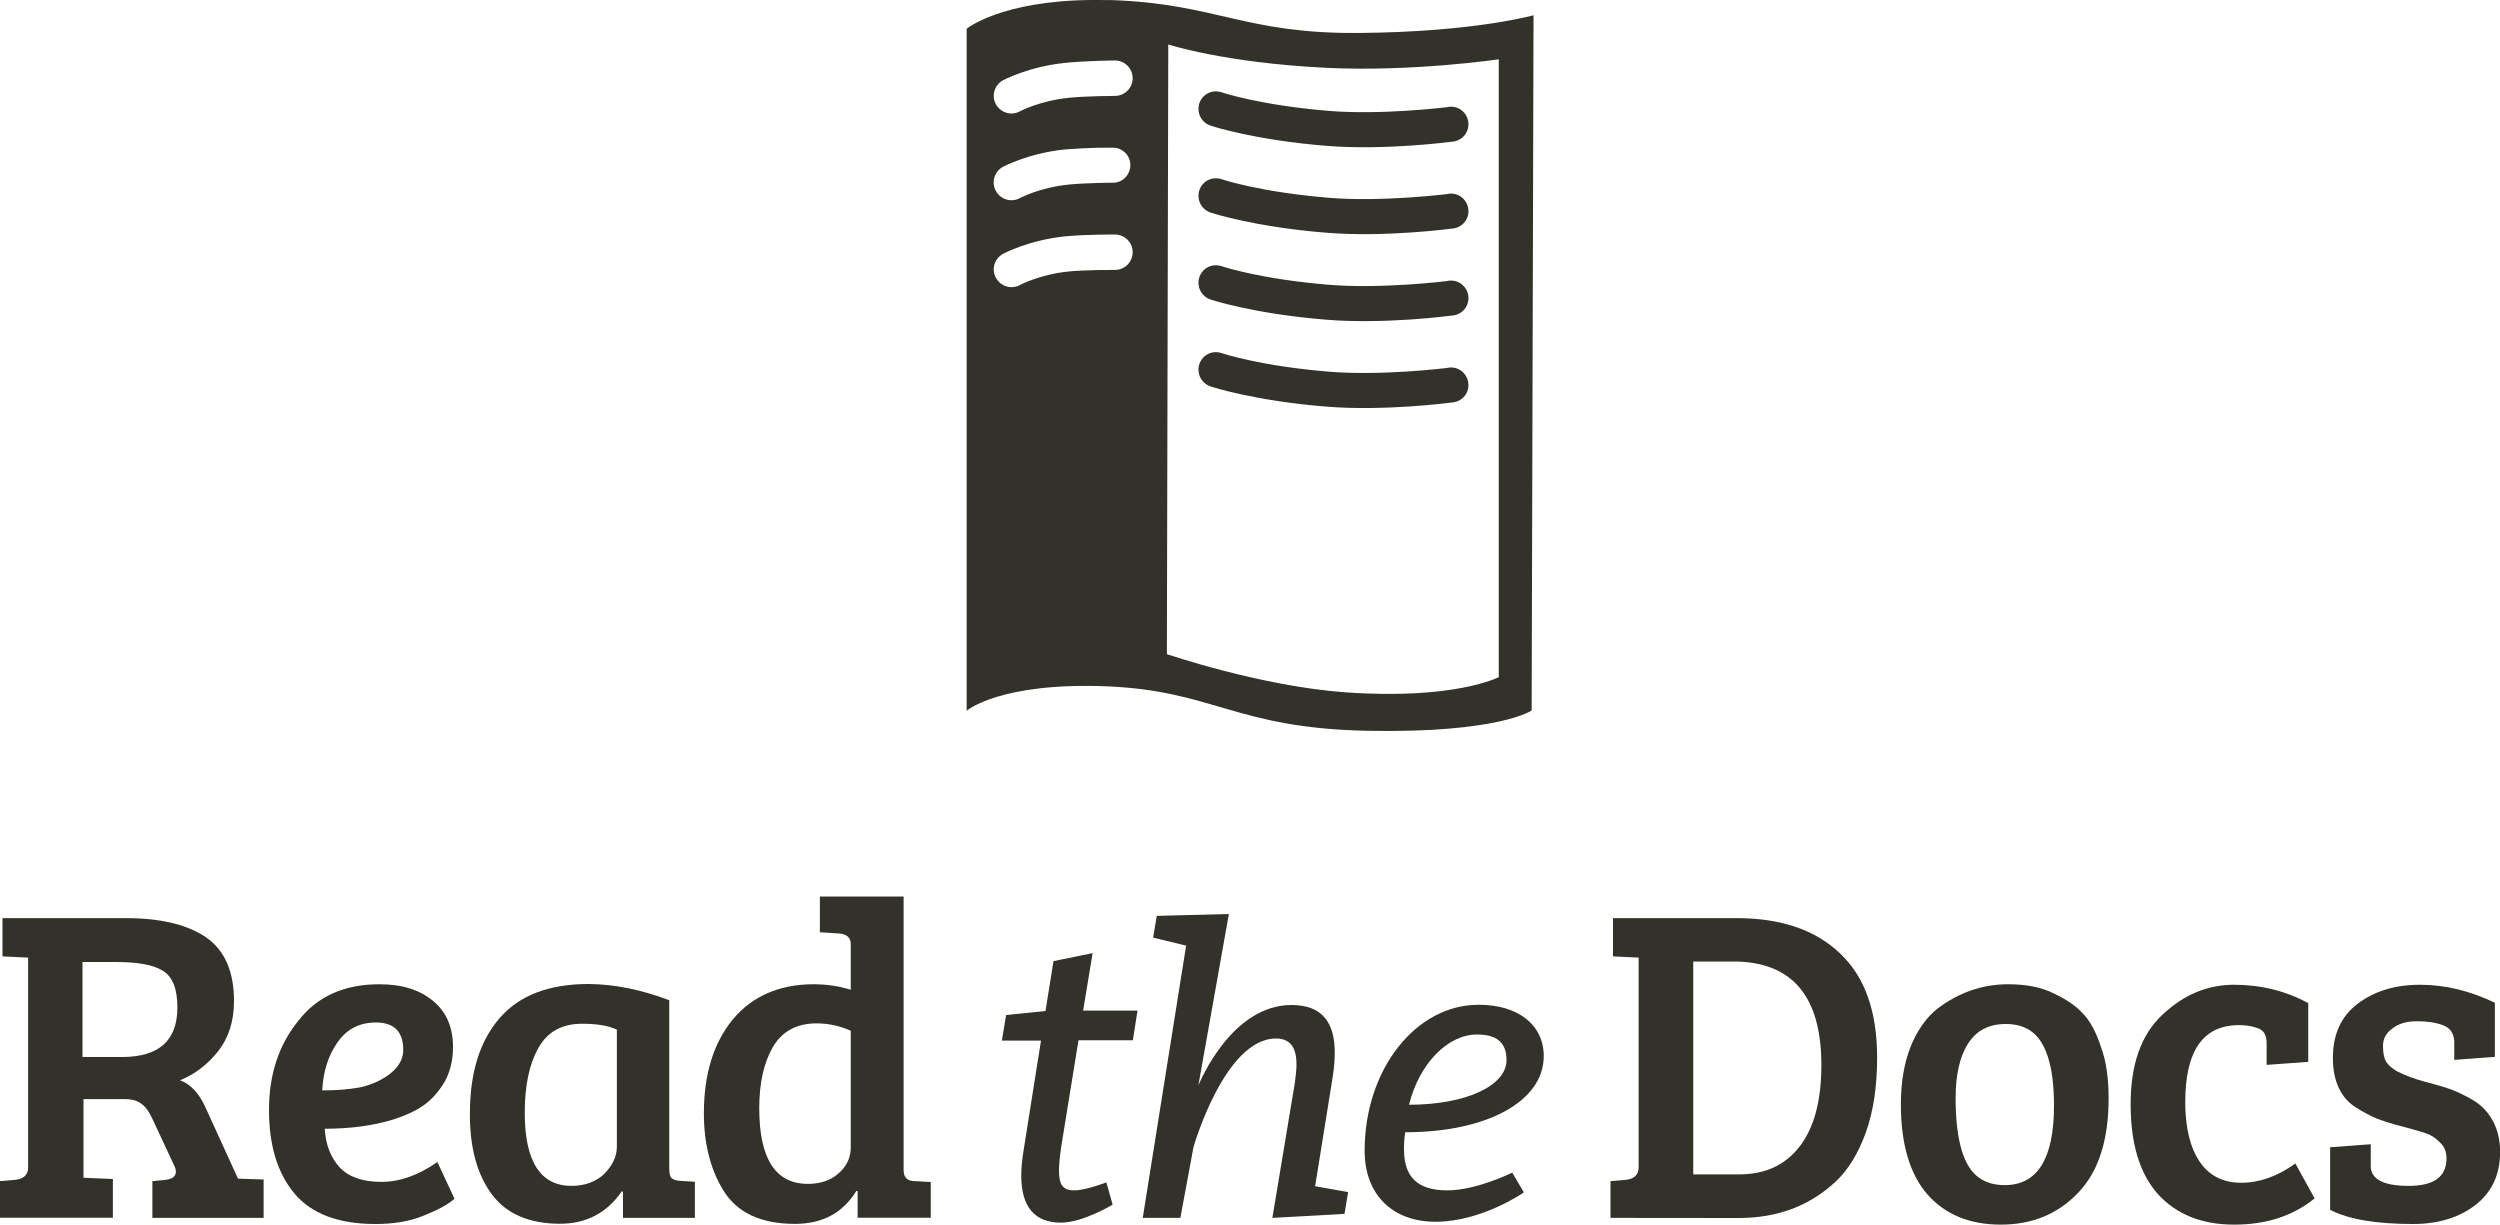
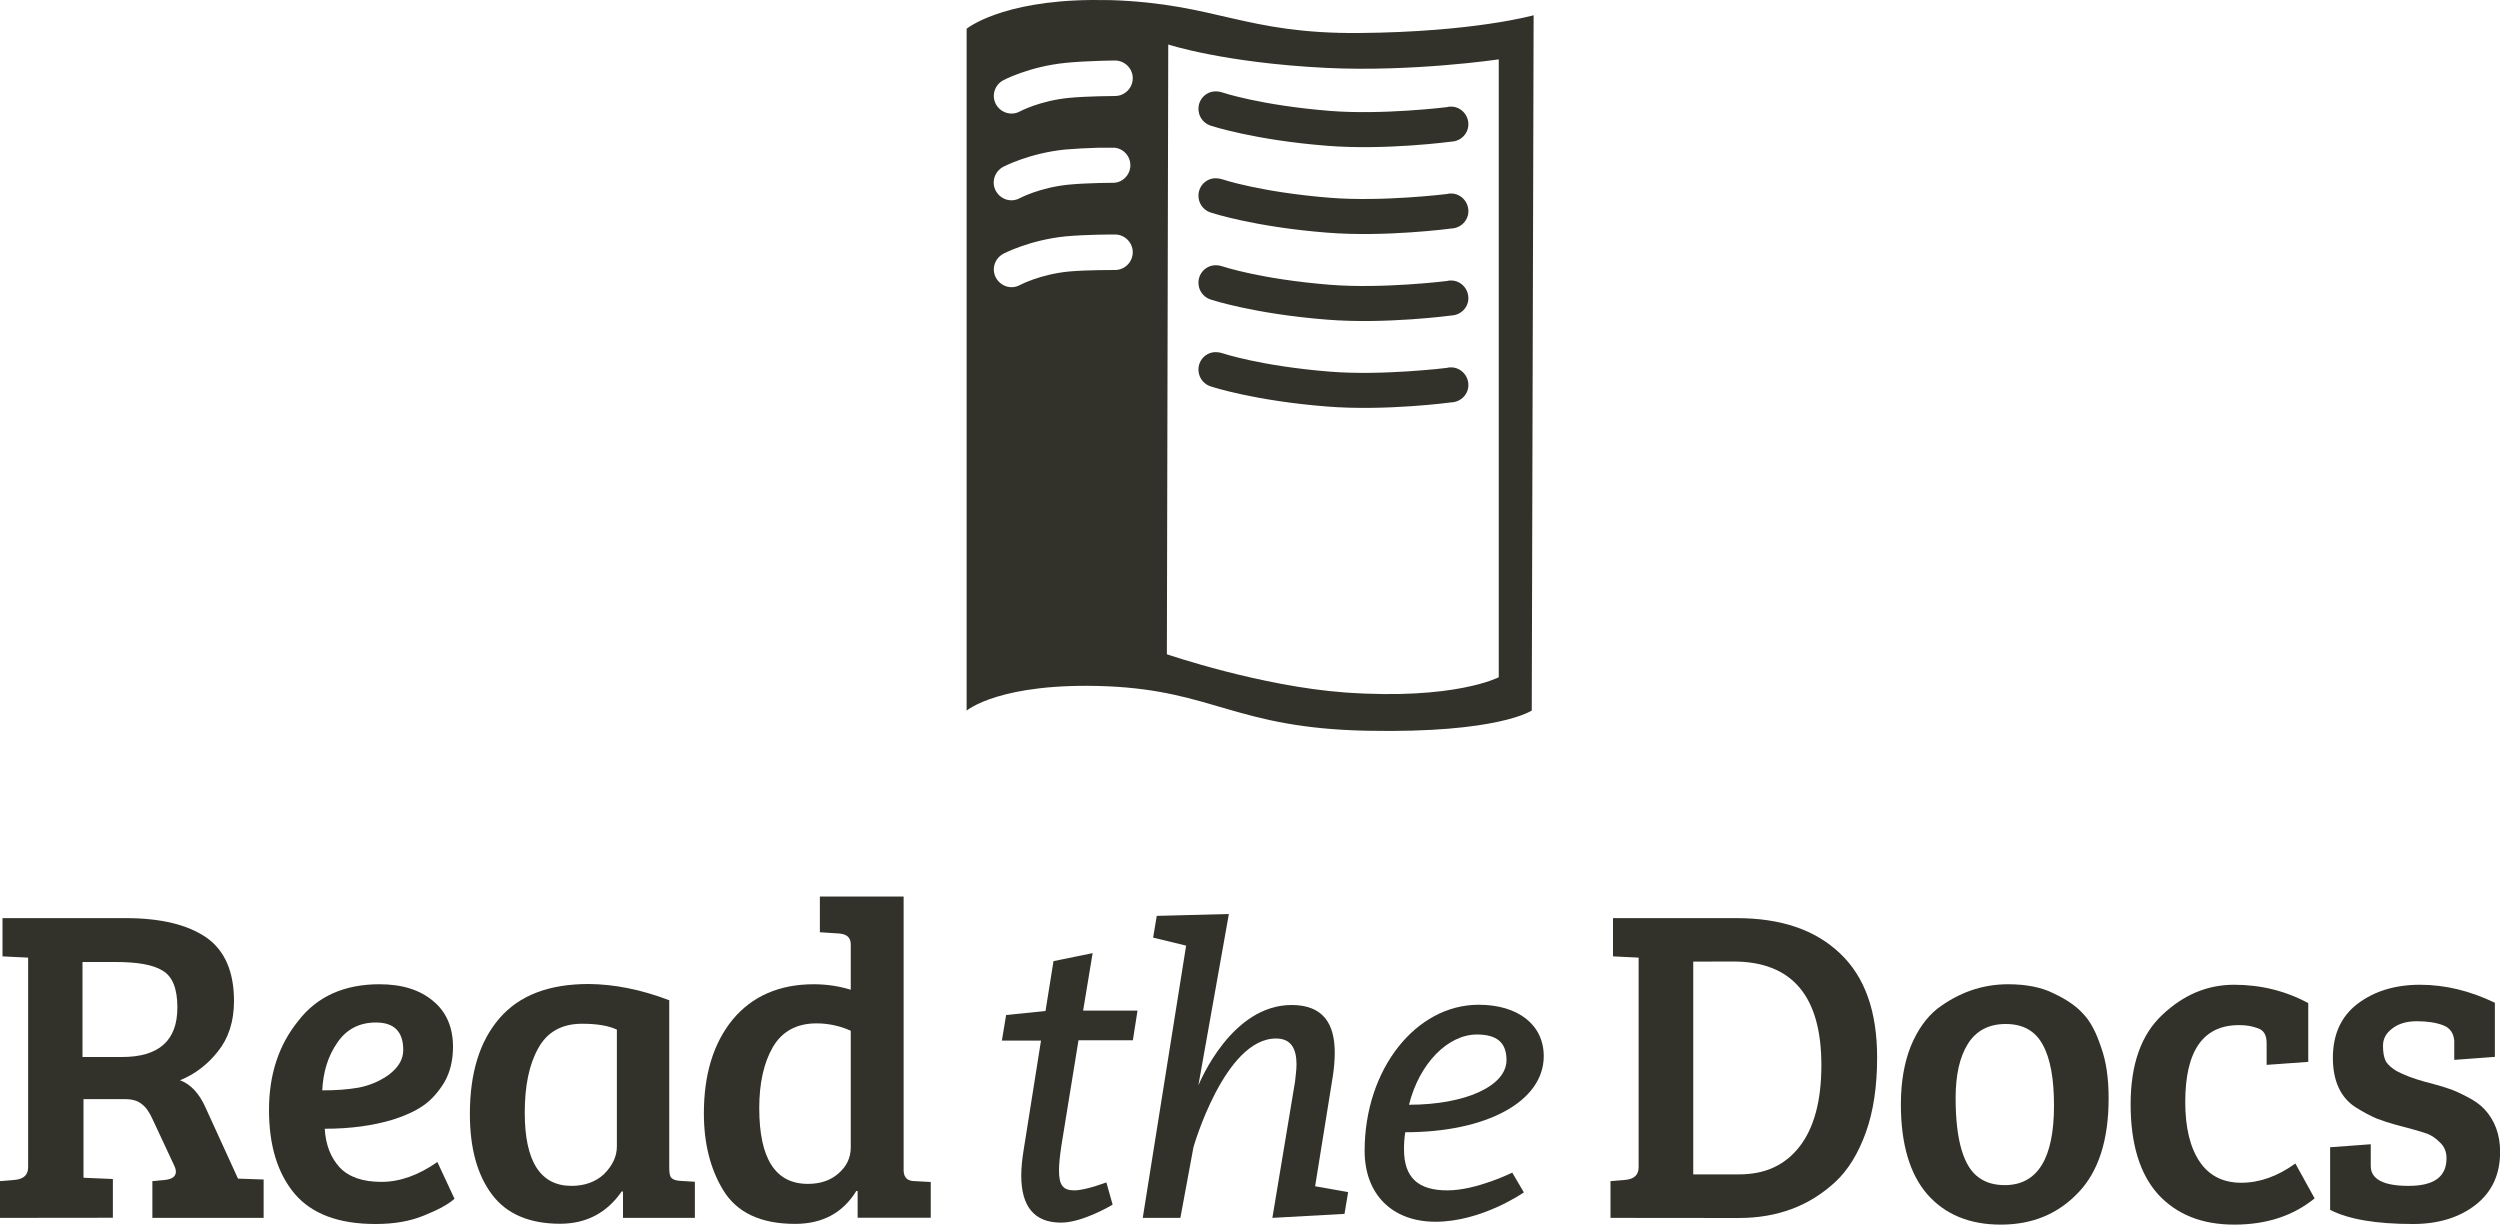
- <svg xmlns="http://www.w3.org/2000/svg" version="1.1" id="svg5241" x="0px" y="0px" viewBox="2537 -969.1 2000 980" style="enable-background:new 2537 -969.1 2000 980;" xml:space="preserve">
-   <style type="text/css">
- 	.st0{fill:#32322A;}
- </style>
+ <svg xmlns="http://www.w3.org/2000/svg" version="1.1" x="0px" y="0px" viewBox="694 -94 2000 980">
+   <path style="fill:#32322A" d="M1664.9,187.8c-7.6,0.9-13.1,8-12,15.8c0.7,5.6,4.8,10.2,10.2,11.7  c0,0,34.2,11.3,92.3,15.9c46.8,3.8,99.7-3.3,99.7-3.3c7.7-0.3,13.9-6.7,13.6-14.4c-0.3-7.7-6.7-13.9-14.4-13.6  c-0.9,0-1.8,0.1-2.7,0.4c0,0-51.8,6.4-93.9,3c-55.5-4.5-85.7-14.7-85.7-14.7C1669.5,187.8,1667.2,187.6,1664.9,187.8z M1664.9,118.3  c-7.6,0.9-13.1,8-12,15.8c0.7,5.6,4.8,10.2,10.2,11.7c0,0,34.2,11.3,92.3,15.9c46.8,3.8,99.7-3.3,99.7-3.3  c7.7-0.3,13.9-6.7,13.6-14.4c-0.3-7.7-6.7-13.9-14.4-13.6c-0.9,0-1.8,0.1-2.7,0.4c0,0-51.8,6.4-93.9,3  c-55.5-4.5-85.7-14.7-85.7-14.7C1669.5,118.3,1667.2,118,1664.9,118.3z M1664.9,48.7c-7.6,0.9-13.1,8-12,15.8  c0.7,5.6,4.8,10.2,10.2,11.7c0,0,34.2,11.3,92.3,15.9c46.8,3.8,99.7-3.3,99.7-3.3c7.7-0.3,13.9-6.7,13.6-14.4s-6.7-13.9-14.4-13.6  c-0.9,0-1.8,0.1-2.7,0.4c0,0-51.8,6.4-93.9,3c-55.5-4.5-85.7-14.7-85.7-14.7C1669.5,48.7,1667.2,48.5,1664.9,48.7z M1664.9-20.8  c-7.6,0.9-13.1,8-12,15.8c0.7,5.6,4.8,10.2,10.2,11.7c0,0,34.2,11.3,92.3,15.9c46.8,3.8,99.7-3.3,99.7-3.3  c7.7-0.3,13.9-6.7,13.6-14.4s-6.7-13.9-14.4-13.6c-0.9,0-1.8,0.1-2.7,0.4c0,0-51.8,6.4-93.9,3c-55.5-4.5-85.7-14.7-85.7-14.7  C1669.5-20.8,1667.2-21.1,1664.9-20.8z M1567.5-94c-73.1,0.6-100.2,23-100.2,23v545.5c0,0,26.6-22.9,112.1-19.5  c85.6,3.6,103.2,33.5,208.4,35.6s131.6-16.2,131.6-16.2l1.5-556.2c0,0-47.3,13.4-139.3,14.2c-92,0.8-114.2-23.5-198.8-26.3  C1577.3-94,1572.3-94,1567.5-94z M1628.6-58.4c0,0,44.3,14.6,126,18.7c69.1,3.4,138.4-6.8,138.4-6.8v494.3c0,0-35.1,18.4-122.7,12.2  c-67.9-4.9-142.8-30.6-142.8-30.6L1628.6-58.4z M1586-45.6c7.7,0,14.2,6.3,14.2,14.2c0,7.7-6.3,14.2-14.2,14.2  c0,0-22.9,0.1-36.8,1.5c-23.5,2.3-39.4,10.9-39.4,10.9c-7,3.7-15.4,0.9-19.1-5.9c-3.7-7-0.9-15.4,5.9-19.1l0,0  c0,0,20.7-11,49.8-13.9C1563.1-45.4,1586-45.6,1586-45.6z M1572.3,24.2c7.7-0.1,13.6,0,13.6,0c7.7,0.9,13.2,7.9,12.3,15.7  c-0.8,6.4-5.9,11.6-12.3,12.3c0,0-22.9,0.1-36.8,1.5c-23.5,2.3-39.4,10.9-39.4,10.9c-7,3.7-15.4,0.9-19.1-6  c-3.7-7-0.9-15.4,5.9-19.1c0,0,20.7-11,49.8-13.9C1554.6,24.9,1564.6,24.4,1572.3,24.2z M1586,93.6c7.7,0,14.2,6.3,14.2,14.2  c0,7.7-6.3,14.2-14.2,14.2c0,0-22.9-0.1-36.8,1.2c-23.5,2.3-39.4,10.9-39.4,10.9c-7,3.7-15.4,0.9-19.1-6c-3.7-7-0.9-15.4,6-19.1  c0,0,20.7-11,49.8-13.9C1563.1,93.5,1586,93.6,1586,93.6z" />
  <g>
-     <g id="g3857" transform="matrix(0.5575364,0,0,0.5575364,68.30813,1050.126)">
-       <path id="path3929-8" class="st0" d="M6169.3-3116.2c-13.7,1.7-23.5,14.4-21.5,28.4    c1.2,10,8.6,18.3,18.3,21c0,0,61.4,20.3,165.6,28.6c83.9,6.8,178.8-5.9,178.8-5.9c13.9-0.5,24.9-12,24.4-25.9    c-0.5-13.9-12-24.9-25.9-24.4c-1.7,0-3.2,0.2-4.9,0.7c0,0-92.9,11.5-168.5,5.4c-99.5-8.1-153.8-26.4-153.8-26.4    C6177.6-3116.2,6173.4-3116.7,6169.3-3116.2z M6169.3-3240.9c-13.7,1.7-23.5,14.4-21.5,28.4c1.2,10,8.6,18.3,18.3,21    c0,0,61.4,20.3,165.6,28.6c83.9,6.8,178.8-5.9,178.8-5.9c13.9-0.5,24.9-12,24.4-25.9s-12-24.9-25.9-24.4c-1.7,0-3.2,0.2-4.9,0.7    c0,0-92.9,11.5-168.5,5.4c-99.5-8.1-153.8-26.4-153.8-26.4C6177.6-3240.9,6173.4-3241.4,6169.3-3240.9z M6169.3-3365.7    c-13.7,1.7-23.5,14.4-21.5,28.4c1.2,10,8.6,18.3,18.3,21c0,0,61.4,20.3,165.6,28.6c83.9,6.8,178.8-5.9,178.8-5.9    c13.9-0.5,24.9-12,24.4-25.9c-0.5-13.9-12-24.9-25.9-24.4c-1.7,0-3.2,0.2-4.9,0.7c0,0-92.9,11.5-168.5,5.4    c-99.5-8.1-153.8-26.4-153.8-26.4C6177.6-3365.7,6173.4-3366.2,6169.3-3365.7z M6169.3-3490.4c-13.7,1.7-23.5,14.4-21.5,28.4    c1.2,10,8.6,18.3,18.3,21c0,0,61.4,20.3,165.6,28.6c83.9,6.8,178.8-5.9,178.8-5.9c13.9-0.5,24.9-12,24.4-25.9    c-0.5-13.9-12-24.9-25.9-24.4c-1.7,0-3.2,0.2-4.9,0.7c0,0-92.9,11.5-168.5,5.4c-99.5-8.1-153.8-26.4-153.8-26.4    C6177.6-3490.4,6173.4-3490.9,6169.3-3490.4z M5994.6-3621.7c-131.1,1-179.7,41.3-179.7,41.3v978.5c0,0,47.7-41.1,201-35    c153.6,6.4,185.1,60.1,373.7,63.8s236-29.1,236-29.1l2.7-997.6c0,0-84.9,24-249.9,25.4c-165.1,1.5-204.9-42.1-356.6-47.2    C6012.2-3621.7,6003.2-3621.7,5994.6-3621.7z M6104.2-3557.9c0,0,79.5,26.2,226,33.5c124,6.1,248.2-12.2,248.2-12.2v886.5    c0,0-62.9,33-220.1,21.8c-121.8-8.8-256.1-54.8-256.1-54.8L6104.2-3557.9z M6027.7-3534.9c13.9,0,25.4,11.3,25.4,25.4    c0,13.9-11.3,25.4-25.4,25.4c0,0-41.1,0.2-66,2.7c-42.1,4.2-70.7,19.6-70.7,19.6c-12.5,6.6-27.6,1.7-34.3-10.5    c-6.6-12.5-1.7-27.6,10.5-34.3l0,0c0,0,37.2-19.8,89.3-24.9C5986.6-3534.6,6027.7-3534.9,6027.7-3534.9z M6003.2-3409.7    c13.9-0.2,24.4,0,24.4,0c13.9,1.7,23.7,14.2,22,28.1c-1.5,11.5-10.5,20.8-22,22c0,0-41.1,0.2-66,2.7    c-42.1,4.2-70.7,19.6-70.7,19.6c-12.5,6.6-27.6,1.7-34.3-10.8c-6.6-12.5-1.7-27.6,10.5-34.3c0,0,37.2-19.8,89.3-24.9    C5971.4-3408.5,5989.3-3409.4,6003.2-3409.7z M6027.7-3285.2c13.9,0,25.4,11.3,25.4,25.4c0,13.9-11.3,25.4-25.4,25.4    c0,0-41.1-0.2-66,2.2c-42.1,4.2-70.7,19.6-70.7,19.6c-12.5,6.6-27.6,1.7-34.3-10.8c-6.6-12.5-1.7-27.6,10.8-34.3    c0,0,37.2-19.8,89.3-24.9C5986.6-3285.4,6027.7-3285.2,6027.7-3285.2z" />
-     </g>
-     <g id="text5298_1_">
-       <path id="path3068_1_" class="st0" d="M2537,5.2v-29.4l12-1c7.1-0.7,10.5-4.2,10.5-10V-203l-20.5-1v-30.6h98.6    c27.9,0,49.4,5.2,64.3,15.4c14.9,10.3,22.3,27.4,22.3,50.9c0,16.4-4.4,29.8-12.9,40.4c-8.3,10.5-18.6,18.3-30.3,23    c8.6,3.2,15.4,10.5,20.5,22l25.9,56.7l20.5,0.7V5.2h-89v-29.4l10.5-1c5.6-0.7,8.3-2.9,8.3-6.6c0-1.5-0.5-3.2-1.5-5.2l-16.9-36.2    c-2.7-6.1-5.6-10.3-9-12.7c-3.2-2.7-7.6-3.9-13.7-3.9h-32.8v62.9l23.5,1v31H2537 M2603.3-123.5h31.3c29.6,0,44.3-13.2,44.3-39.6    c0-15.2-3.9-24.9-12-29.6c-7.6-4.7-20.3-6.8-37.4-6.8H2603v76.1" />
-       <path id="path3070_1_" class="st0" d="M2840.5-181.7c18.1,0,32.3,4.4,43,13.4c10.5,8.6,15.9,21,15.9,36.7c0,10.5-2.2,20-6.8,28.1    c-4.7,7.8-10.3,14.2-16.9,18.8c-6.8,4.7-14.9,8.3-24.4,11.3c-16.2,4.9-34.3,7.3-54.5,7.3c0.7,12.7,4.7,23,12,31    c7.3,7.6,18.3,11.5,33.3,11.5c14.9,0,29.8-5.4,44.8-15.9l13.7,29.4c-4.9,4.4-12.9,8.8-24.4,13.4c-11.3,4.7-24.2,6.8-38.9,6.8    c-29.4,0-50.9-8.1-64.6-24.2c-13.7-16.4-20.5-38.6-20.5-67s7.8-52.1,23.5-71.4C2790.6-171.9,2812.4-181.7,2840.5-181.7 M2823.9-99    c8.8-1.7,17.1-5.2,24.4-10.5c7.3-5.6,11.3-12,11.3-19.6c0-14.7-7.3-22-21.8-22c-13.4,0-23.7,5.4-31,16.2    c-7.3,10.5-11.3,23.2-12,38.1C2805.8-96.8,2815.3-97.5,2823.9-99" />
-       <path id="path3072_1_" class="st0" d="M3072.4-168.9v134.3c0,3.9,0.5,6.6,1.7,7.8c1.5,1.5,3.9,2.2,7.3,2.4l11.5,0.7V5.2h-57.5v-21    l-1-0.2c-12,17.4-28.6,25.9-49.4,25.9c-24.4,0-42.8-7.8-54.5-23.5c-11.7-15.7-17.6-36.9-17.6-64.3c0-32.8,7.8-58.2,23.7-76.6    s39.6-27.4,71.4-27.4C3028.6-181.7,3049.8-177.5,3072.4-168.9 M3030.5-52v-93.4c-6.8-3.2-15.9-4.7-27.9-4.7    c-16.2,0-27.9,6.6-35,19.6c-7.3,12.9-10.8,30.1-10.8,51.6c0,38.9,12.5,58.5,37.4,58.5c10.5,0,19.3-3.2,25.9-9.3    C3027.1-36.7,3030.5-44,3030.5-52" />
-       <path id="path3074_1_" class="st0" d="M3188-181.7c10.3,0,20.3,1.5,29.6,4.4v-36.4c0-5.4-3.2-8.1-9.3-8.6l-15.4-1v-28.6h67v219.4    c0.2,5.6,3.2,8.3,9,8.3l12.7,0.7V5.1h-58.5v-21.3l-1-0.2c-10.8,17.6-27.1,26.4-49.1,26.4c-27.4,0-46.7-9-57.7-27.4    c-10-16.6-15.2-36.9-15.2-60.9c0-31.3,7.6-56.2,23-75.1C3138.6-172.1,3160.4-181.7,3188-181.7 M3217.6-51.1v-93.4    c-8.6-3.9-17.9-5.9-27.4-5.9c-15.9,0-27.6,6.4-35,19.1c-7.3,12.7-10.8,29.1-10.8,48.7c0,40.4,12.9,60.6,38.9,60.6    c9.8,0,18.1-2.7,24.4-8.3C3214.2-35.9,3217.6-42.8,3217.6-51.1" />
-       <path id="path3076_1_" class="st0" d="M3422.1-23.2c0,0-16.6,6.4-25.7,6.4c-9.1,0-12.2-4.4-12.2-15.9c0-5.2,0.7-11.7,1.9-19.8    l13.7-84.4h43.5l3.7-23.7h-43.5l7.6-46l-31.3,6.4l-6.4,39.9l-31.5,3.2l-3.4,20.5h31.3l-13.9,87.6c-1.2,7.3-1.9,14.2-1.9,20.3    c0,24.9,10.5,37.7,31.8,37.7c17.6,0,41.3-14.4,41.3-14.4L3422.1-23.2" />
-       <path id="path3078_1_" class="st0" d="M3520.1-237.9l-57.7,1.5l-2.9,17.4l26.4,6.4L3451.2,5.2h30.1l10.5-56.7    c0,0,24.9-86.8,66-86.8c12.7,0,16.4,9,16.4,20.8c0,4.4-0.7,9-1.2,13.9L3554.9,5.2l57.7-3.2l2.9-17.4l-26.4-4.7l14.2-88.3    c1-6.6,1.5-12.9,1.5-18.6c0-22.8-9-38.1-34.5-38.1c-47.9,0-73.1,60.9-74.6,64.3L3520.1-237.9" />
-       <path id="path3080_1_" class="st0" d="M3746.8-31c0,0-28.6,14.2-51.9,14.2c-23.7,0-34.7-10.5-34.7-32.8c0-4.2,0.2-8.8,1-13.7    c65.3,0,110.8-24.7,110.8-60.9c0-24.9-20.3-41.1-52.1-41.1c-50.1,0-91.2,51.4-91.2,116.9c0,34.7,22,56.7,56.7,56.7    c37.2,0,70.7-23.5,70.7-23.5L3746.8-31 M3664.2-85.3c8.3-33.3,31.3-56.2,54.3-56.2c16.2,0,23.7,6.6,23.7,20.5    C3742.2-100.2,3709-85.3,3664.2-85.3" />
-       <path id="path3082_1_" class="st0" d="M3825.4,5.2v-29.4l12-1c7.1-0.7,10.5-4.2,10.5-10V-203l-20.5-1v-30.6h98.8    c35.5,0,62.9,9.3,82.7,28.1c20,18.8,29.8,46.5,29.8,83.4c0,22.8-2.9,42.8-9,59.9c-6.1,16.9-14.2,30.1-24.4,39.6    c-20.8,19.3-46.5,28.9-77.3,28.9L3825.4,5.2 M3891.6-199.8v170.2h36.7c20.8,0,36.7-7.3,48.4-22.3c11.5-14.9,17.4-36.4,17.4-65.1    c0-55.3-23.5-82.9-70.5-82.9H3891.6" />
-       <path id="path3084_1_" class="st0" d="M4140.8-21c26.2,0,39.4-21.3,39.4-63.6c0-21.5-2.9-37.7-9-48.7c-5.9-11-15.7-16.6-29.6-16.6    c-13.7,0-23.7,5.4-30.3,15.9c-6.6,10.5-9.8,24.9-9.8,43.3c0,34,6.4,55.3,18.8,63.8C4125.7-23,4132.5-21,4140.8-21 M4057.7-85.6    c0-17.9,2.7-33.3,7.8-46.2c5.4-13.2,12.5-23.2,21.3-30.3c17.1-12.9,35.9-19.6,56.7-19.6c14.4,0,26.7,2.4,36.4,7.3    c10,4.7,17.9,10,23.5,16.2c5.9,6.1,10.5,14.9,14.4,26.7c4.2,11.5,6.1,25.2,6.1,41.1c0,33.3-8.1,58.5-24.2,75.3    c-16.2,17.1-36.7,25.7-62.1,25.7c-24.9,0-44.5-8.1-58.7-24.2C4064.8-29.8,4057.7-54,4057.7-85.6" />
-       <path id="path3086_1_" class="st0" d="M4285.2-87.5c0,20.5,3.9,36.4,11.5,47.7c7.6,11.3,18.8,16.9,33.3,16.9    c14.7,0,29.1-5.2,43.3-15.4l15.4,27.9c-17.1,13.9-38.4,21-64.3,21s-46-8.1-60.9-24.2c-14.7-16.4-22-40.4-22-72.1    s8.3-55.5,25.2-71.4c17.1-16.2,36.2-24.2,57.5-24.2c21.5,0,41.3,4.9,59.4,14.7v47l-33.3,2.4v-17.4c0-6.6-2.4-10.5-7.3-12    c-4.7-1.7-9.3-2.4-14.4-2.4C4299.6-149.2,4285.2-128.6,4285.2-87.5" />
-       <path id="path3088_1_" class="st0" d="M4491.5-148.9c-5.9-2.2-12.7-3.2-21-3.2s-14.7,1.9-19.8,5.9c-4.9,3.7-7.3,8.1-7.3,13.7    c0,5.4,0.7,9.5,2.4,12.7c1.9,2.9,4.9,5.4,8.6,7.6c6.1,3.2,13.2,5.9,21.8,8.3c8.3,2.2,14.7,3.9,18.8,5.4c4.2,1.2,9,3.4,15.2,6.6    c6.4,3.2,11,6.6,14.2,10c8.3,8.8,12.7,20.3,12.7,34.3c0,18.1-6.6,32.3-19.8,42.5c-12.9,10-29.6,15.2-49.9,15.2    c-29.4,0-51.4-3.7-66.3-11.3v-50.1l32.5-2.4v17.4c0,10.5,10,15.9,30.3,15.9s30.3-7.3,30.3-22c0-5.4-1.7-9.5-5.4-12.9    c-3.4-3.4-6.8-5.6-10-6.8c-3.4-1.2-7.3-2.4-12.2-3.7c-4.7-1.2-9-2.4-13.7-3.7c-4.4-1.2-9-2.7-14.4-4.7c-5.2-2.2-10.8-5.2-16.9-9    c-12.2-7.8-18.3-21.3-18.3-39.6c0-18.8,6.6-33.3,19.8-43.3c13.2-10,29.8-15.2,49.9-15.2c20.3,0,40.1,4.9,59.9,14.4v43.3l-32.5,2.4    v-15.2C4499.9-142.5,4497.2-146.7,4491.5-148.9" />
-     </g>
+     <path style="fill:#32322A" d="M694,880.3v-29.4l12-1c7.1-0.7,10.5-4.2,10.5-10V672.1l-20.5-1v-30.6h98.6   c27.9,0,49.4,5.2,64.3,15.4c14.9,10.3,22.3,27.4,22.3,50.9c0,16.4-4.4,29.8-12.9,40.4c-8.3,10.5-18.6,18.3-30.3,23   c8.6,3.2,15.4,10.5,20.5,22l25.9,56.7l20.5,0.7v30.7h-89v-29.4l10.5-1c5.6-0.7,8.3-2.9,8.3-6.6c0-1.5-0.5-3.2-1.5-5.2l-16.9-36.2   c-2.7-6.1-5.6-10.3-9-12.7c-3.2-2.7-7.6-3.9-13.7-3.9h-32.8v62.9l23.5,1v31L694,880.3 M760.3,751.6h31.3   c29.6,0,44.3-13.2,44.3-39.6c0-15.2-3.9-24.9-12-29.6c-7.6-4.7-20.3-6.8-37.4-6.8H760v76.1" />
+     <path style="fill:#32322A" d="M997.5,693.4c18.1,0,32.3,4.4,43,13.4c10.5,8.6,15.9,21,15.9,36.7c0,10.5-2.2,20-6.8,28.1   c-4.7,7.8-10.3,14.2-16.9,18.8c-6.8,4.7-14.9,8.3-24.4,11.3c-16.2,4.9-34.3,7.3-54.5,7.3c0.7,12.7,4.7,23,12,31   c7.3,7.6,18.3,11.5,33.3,11.5c14.9,0,29.8-5.4,44.8-15.9l13.7,29.4c-4.9,4.4-12.9,8.8-24.4,13.4c-11.3,4.7-24.2,6.8-38.9,6.8   c-29.4,0-50.9-8.1-64.6-24.2c-13.7-16.4-20.5-38.6-20.5-67c0-28.4,7.8-52.1,23.5-71.4C947.6,703.2,969.4,693.4,997.5,693.4    M980.9,776.1c8.8-1.7,17.1-5.2,24.4-10.5c7.3-5.6,11.3-12,11.3-19.6c0-14.7-7.3-22-21.8-22c-13.4,0-23.7,5.4-31,16.2   c-7.3,10.5-11.3,23.2-12,38.1C962.8,778.3,972.3,777.6,980.9,776.1" />
+     <path style="fill:#32322A" d="M1229.4,706.2v134.3c0,3.9,0.5,6.6,1.7,7.8c1.5,1.5,3.9,2.2,7.3,2.4l11.5,0.7v28.9h-57.5v-21   l-1-0.2c-12,17.4-28.6,25.9-49.4,25.9c-24.4,0-42.8-7.8-54.5-23.5s-17.6-36.9-17.6-64.3c0-32.8,7.8-58.2,23.7-76.6   c15.9-18.4,39.6-27.4,71.4-27.4C1185.6,693.4,1206.8,697.6,1229.4,706.2 M1187.5,823.1v-93.4c-6.8-3.2-15.9-4.7-27.9-4.7   c-16.2,0-27.9,6.6-35,19.6c-7.3,12.9-10.8,30.1-10.8,51.6c0,38.9,12.5,58.5,37.4,58.5c10.5,0,19.3-3.2,25.9-9.3   C1184.1,838.4,1187.5,831.1,1187.5,823.1" />
+     <path style="fill:#32322A" d="M1345,693.4c10.3,0,20.3,1.5,29.6,4.4v-36.4c0-5.4-3.2-8.1-9.3-8.6l-15.4-1v-28.6h67v219.4   c0.2,5.6,3.2,8.3,9,8.3l12.7,0.7v28.6h-58.5v-21.3l-1-0.2c-10.8,17.6-27.1,26.4-49.1,26.4c-27.4,0-46.7-9-57.7-27.4   c-10-16.6-15.2-36.9-15.2-60.9c0-31.3,7.6-56.2,23-75.1C1295.6,703,1317.4,693.4,1345,693.4 M1374.6,824v-93.4   c-8.6-3.9-17.9-5.9-27.4-5.9c-15.9,0-27.6,6.4-35,19.1c-7.3,12.7-10.8,29.1-10.8,48.7c0,40.4,12.9,60.6,38.9,60.6   c9.8,0,18.1-2.7,24.4-8.3C1371.2,839.2,1374.6,832.3,1374.6,824" />
+     <path style="fill:#32322A" d="M1579.1,851.9c0,0-16.6,6.4-25.7,6.4c-9.1,0-12.2-4.4-12.2-15.9c0-5.2,0.7-11.7,1.9-19.8   l13.7-84.4h43.5l3.7-23.7h-43.5l7.6-46l-31.3,6.4l-6.4,39.9l-31.5,3.2l-3.4,20.5h31.3l-13.9,87.6c-1.2,7.3-1.9,14.2-1.9,20.3   c0,24.9,10.5,37.7,31.8,37.7c17.6,0,41.3-14.4,41.3-14.4L1579.1,851.9" />
+     <path style="fill:#32322A" d="M1677.1,637.2l-57.7,1.5l-2.9,17.4l26.4,6.4l-34.7,217.8h30.1l10.5-56.7   c0,0,24.9-86.8,66-86.8c12.7,0,16.4,9,16.4,20.8c0,4.4-0.7,9-1.2,13.9l-18.1,108.8l57.7-3.2l2.9-17.4l-26.4-4.7l14.2-88.3   c1-6.6,1.5-12.9,1.5-18.6c0-22.8-9-38.1-34.5-38.1c-47.9,0-73.1,60.9-74.6,64.3L1677.1,637.2" />
+     <path style="fill:#32322A" d="M1903.8,844.1c0,0-28.6,14.2-51.9,14.2c-23.7,0-34.7-10.5-34.7-32.8c0-4.2,0.2-8.8,1-13.7   c65.3,0,110.8-24.7,110.8-60.9c0-24.9-20.3-41.1-52.1-41.1c-50.1,0-91.2,51.4-91.2,116.9c0,34.7,22,56.7,56.7,56.7   c37.2,0,70.7-23.5,70.7-23.5L1903.8,844.1 M1821.2,789.8c8.3-33.3,31.3-56.2,54.3-56.2c16.2,0,23.7,6.6,23.7,20.5   C1899.2,774.9,1866,789.8,1821.2,789.8" />
+     <path style="fill:#32322A" d="M1982.4,880.3v-29.4l12-1c7.1-0.7,10.5-4.2,10.5-10V672.1l-20.5-1v-30.6h98.8   c35.5,0,62.9,9.3,82.7,28.1c20,18.8,29.8,46.5,29.8,83.4c0,22.8-2.9,42.8-9,59.9c-6.1,16.9-14.2,30.1-24.4,39.6   c-20.8,19.3-46.5,28.9-77.3,28.9L1982.4,880.3 M2048.6,675.3v170.2h36.7c20.8,0,36.7-7.3,48.4-22.3c11.5-14.9,17.4-36.4,17.4-65.1   c0-55.3-23.5-82.9-70.5-82.9L2048.6,675.3" />
+     <path style="fill:#32322A" d="M2297.8,854.1c26.2,0,39.4-21.3,39.4-63.6c0-21.5-2.9-37.7-9-48.7   c-5.9-11-15.7-16.6-29.6-16.6c-13.7,0-23.7,5.4-30.3,15.9c-6.6,10.5-9.8,24.9-9.8,43.3c0,34,6.4,55.3,18.8,63.8   C2282.7,852.1,2289.5,854.1,2297.8,854.1 M2214.7,789.5c0-17.9,2.7-33.3,7.8-46.2c5.4-13.2,12.5-23.2,21.3-30.3   c17.1-12.9,35.9-19.6,56.7-19.6c14.4,0,26.7,2.4,36.4,7.3c10,4.7,17.9,10,23.5,16.2c5.9,6.1,10.5,14.9,14.4,26.7   c4.2,11.5,6.1,25.2,6.1,41.1c0,33.3-8.1,58.5-24.2,75.3c-16.2,17.1-36.7,25.7-62.1,25.7c-24.9,0-44.5-8.1-58.7-24.2   C2221.8,845.3,2214.7,821.1,2214.7,789.5" />
+     <path style="fill:#32322A" d="M2442.2,787.6c0,20.5,3.9,36.4,11.5,47.7s18.8,16.9,33.3,16.9c14.7,0,29.1-5.2,43.3-15.4   l15.4,27.9c-17.1,13.9-38.4,21-64.3,21s-46-8.1-60.9-24.2c-14.7-16.4-22-40.4-22-72.1c0-31.7,8.3-55.5,25.2-71.4   c17.1-16.2,36.2-24.2,57.5-24.2c21.5,0,41.3,4.9,59.4,14.7v47l-33.3,2.4v-17.4c0-6.6-2.4-10.5-7.3-12c-4.7-1.7-9.3-2.4-14.4-2.4   C2456.6,725.9,2442.2,746.5,2442.2,787.6" />
+     <path style="fill:#32322A" d="M2648.5,726.2c-5.9-2.2-12.7-3.2-21-3.2s-14.7,1.9-19.8,5.9c-4.9,3.7-7.3,8.1-7.3,13.7   c0,5.4,0.7,9.5,2.4,12.7c1.9,2.9,4.9,5.4,8.6,7.6c6.1,3.2,13.2,5.9,21.8,8.3c8.3,2.2,14.7,3.9,18.8,5.4c4.2,1.2,9,3.4,15.2,6.6   c6.4,3.2,11,6.6,14.2,10c8.3,8.8,12.7,20.3,12.7,34.3c0,18.1-6.6,32.3-19.8,42.5c-12.9,10-29.6,15.2-49.9,15.2   c-29.4,0-51.4-3.7-66.3-11.3v-50.1l32.5-2.4v17.4c0,10.5,10,15.9,30.3,15.9s30.3-7.3,30.3-22c0-5.4-1.7-9.5-5.4-12.9   c-3.4-3.4-6.8-5.6-10-6.8c-3.4-1.2-7.3-2.4-12.2-3.7c-4.7-1.2-9-2.4-13.7-3.7c-4.4-1.2-9-2.7-14.4-4.7c-5.2-2.2-10.8-5.2-16.9-9   c-12.2-7.8-18.3-21.3-18.3-39.6c0-18.8,6.6-33.3,19.8-43.3c13.2-10,29.8-15.2,49.9-15.2c20.3,0,40.1,4.9,59.9,14.4v43.3l-32.5,2.4   v-15.2C2656.9,732.6,2654.2,728.4,2648.5,726.2" />
  </g>
</svg>
